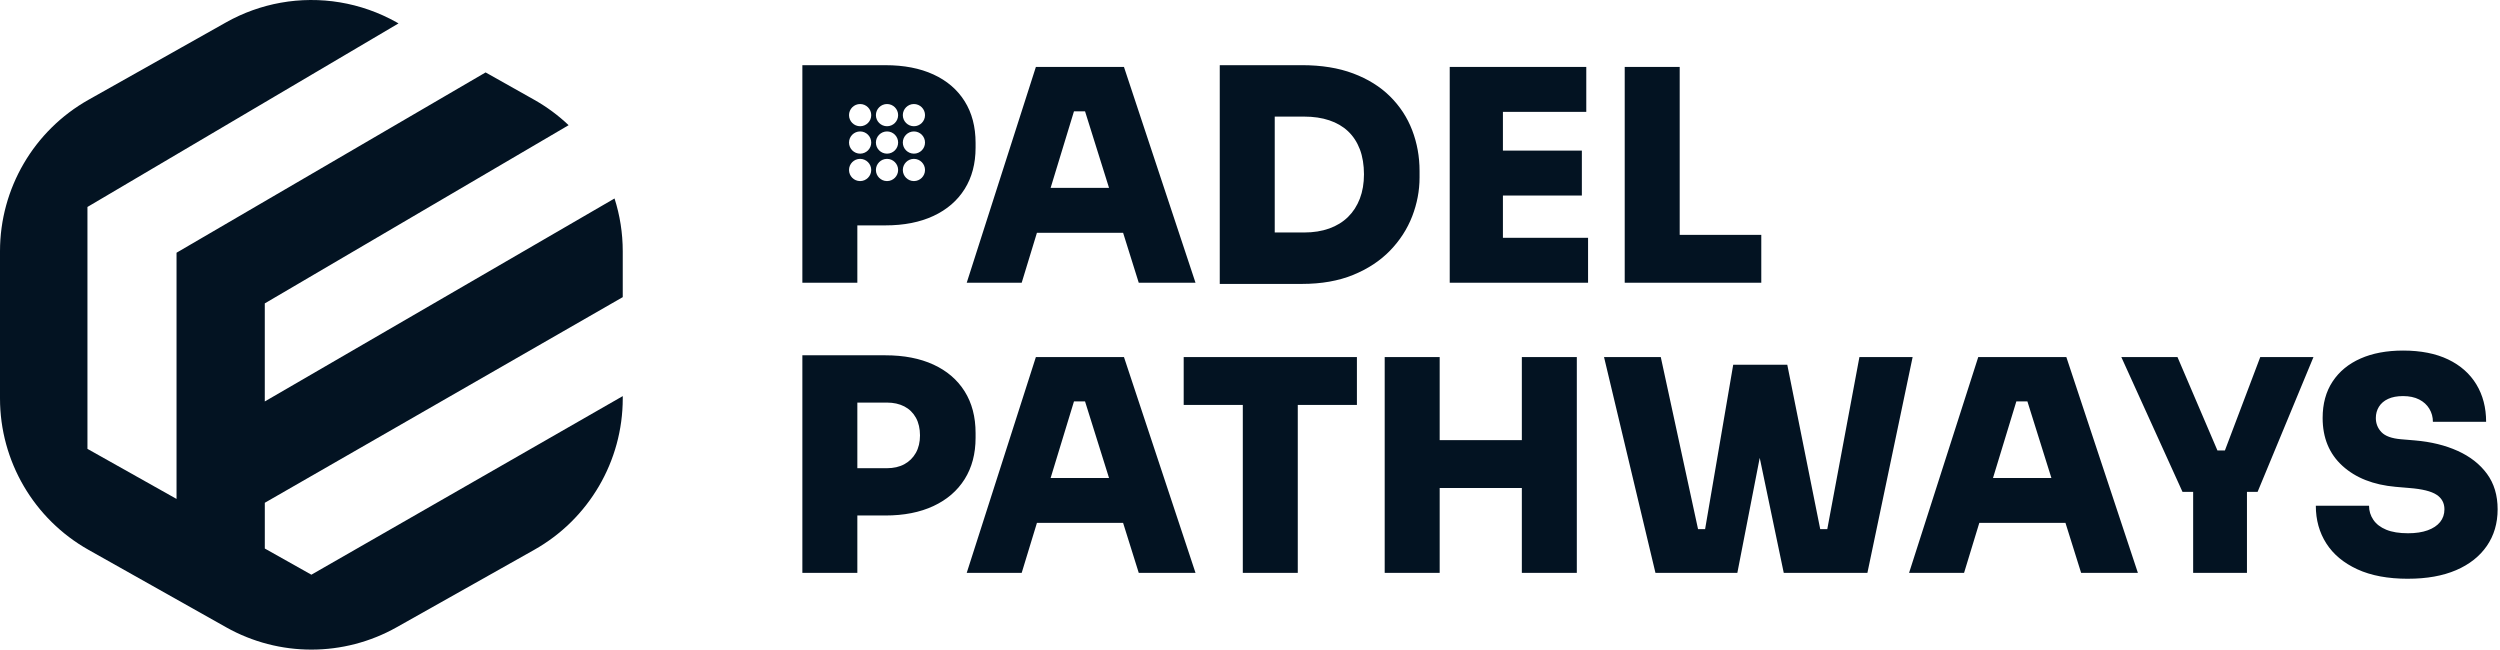
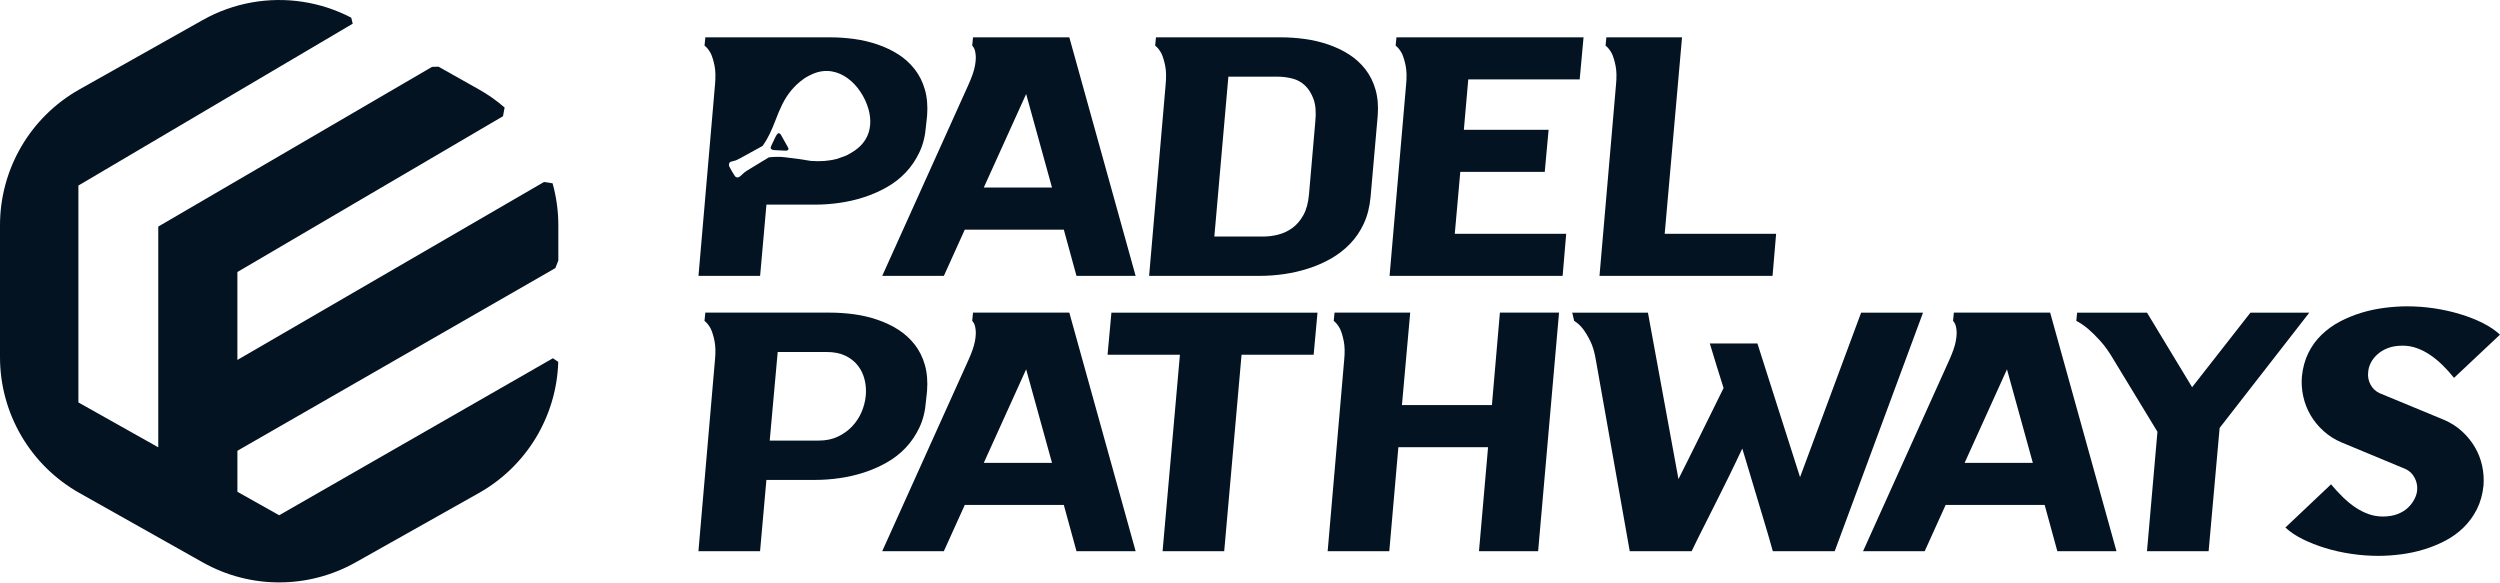
- <svg xmlns="http://www.w3.org/2000/svg" width="254" height="66" viewBox="0 0 254 66" fill="none">
-   <path d="M26.904 51.083V55.73L31.636 58.39L63.272 40.244V40.474C63.272 46.853 59.831 52.738 54.27 55.867L49.672 58.455L40.299 63.73C34.92 66.757 28.352 66.757 22.973 63.73L9.002 55.868C3.441 52.74 0 46.855 0 40.475V25.526C0 19.145 3.441 13.26 9.002 10.133L22.973 2.27C24.723 1.286 26.596 0.623 28.513 0.278C32.497 -0.437 36.669 0.228 40.299 2.27L40.489 2.378L36.382 4.802L8.885 21.027V45.605L17.936 50.691V25.677L45.115 9.822L49.337 7.358L54.269 10.133C55.555 10.857 56.728 11.727 57.772 12.719L54.002 14.93L26.902 30.825V40.789L62.437 20.165C62.982 21.873 63.271 23.68 63.271 25.526V30.189L26.902 51.083H26.904Z" fill="#031322" />
-   <path d="M244.15 35.617C245.953 35.617 247.478 35.919 248.73 36.519C249.982 37.12 250.938 37.965 251.599 39.056C252.259 40.148 252.589 41.414 252.589 42.855H247.183C247.183 42.375 247.064 41.934 246.822 41.533C246.582 41.132 246.237 40.817 245.786 40.587C245.335 40.357 244.79 40.242 244.148 40.242C243.547 40.242 243.042 40.338 242.632 40.528C242.221 40.718 241.911 40.984 241.7 41.324C241.49 41.665 241.385 42.045 241.385 42.465C241.385 43.026 241.575 43.507 241.955 43.906C242.335 44.307 242.996 44.547 243.938 44.627L245.35 44.746C246.991 44.886 248.443 45.241 249.704 45.812C250.966 46.382 251.956 47.159 252.677 48.139C253.397 49.12 253.759 50.322 253.759 51.742C253.759 53.163 253.393 54.406 252.662 55.467C251.931 56.528 250.89 57.348 249.539 57.929C248.188 58.509 246.561 58.8 244.66 58.8L244.658 58.802C242.616 58.802 240.899 58.482 239.508 57.841C238.117 57.2 237.064 56.324 236.354 55.213C235.643 54.102 235.288 52.825 235.288 51.384H240.694C240.694 51.904 240.838 52.38 241.13 52.81C241.42 53.241 241.855 53.577 242.436 53.817C243.016 54.058 243.758 54.179 244.658 54.179C245.439 54.179 246.104 54.078 246.655 53.878C247.205 53.678 247.627 53.397 247.917 53.036C248.207 52.675 248.354 52.245 248.354 51.745C248.354 51.104 248.084 50.609 247.543 50.258C247.002 49.907 246.091 49.683 244.811 49.583L243.398 49.462C241.136 49.261 239.333 48.552 237.992 47.33C236.651 46.108 235.98 44.487 235.98 42.465C235.98 41.023 236.315 39.791 236.987 38.772C237.658 37.75 238.604 36.969 239.826 36.428C241.048 35.887 242.49 35.617 244.15 35.617ZM89.959 36.098C91.841 36.098 93.468 36.413 94.839 37.044C96.21 37.675 97.266 38.581 98.008 39.762C98.748 40.944 99.119 42.354 99.119 43.996V44.477C99.119 46.098 98.748 47.501 98.008 48.682C97.266 49.864 96.209 50.773 94.839 51.413C93.467 52.054 91.84 52.374 89.959 52.374H87.106V58.202H81.52V36.098H89.959ZM121.464 58.202H115.697L114.107 53.126H105.352L103.804 58.202H98.219L105.245 36.278H114.195L121.464 58.202ZM137.862 41.143H131.854V58.202H126.269V41.143H120.263V36.278H137.862V41.143ZM146.271 44.717H154.619V36.278H160.205V58.202H154.619V49.582H146.271V58.202H140.685V36.278H146.271V44.717ZM172.521 53.757H173.239L176.094 37.059H181.588L184.934 53.757H185.652L188.917 36.278H194.323L189.728 58.202H181.229L178.788 46.516L176.514 58.202H168.194L162.969 36.278H168.735L172.521 53.757ZM217.209 58.202H211.442L209.852 53.126H201.097L199.549 58.202H193.962L200.99 36.278H209.94L217.209 58.202ZM225.292 45.769H226.05L229.642 36.278H235.048L229.372 49.973H228.291V58.202H222.824V49.973H221.742L215.526 36.278H221.232L225.292 45.769ZM106.744 48.562H112.677L110.24 40.783H109.116L106.744 48.562ZM202.489 48.562H208.422L205.984 40.783H204.861L202.489 48.562ZM87.106 47.57H90.108C90.789 47.57 91.38 47.435 91.88 47.165C92.379 46.895 92.77 46.509 93.052 46.008C93.332 45.508 93.472 44.917 93.472 44.236C93.472 43.555 93.332 42.935 93.052 42.434C92.772 41.934 92.381 41.552 91.88 41.293C91.379 41.034 90.788 40.902 90.108 40.902H87.106V47.57ZM132.274 6.621C134.256 6.621 135.993 6.901 137.485 7.463C138.977 8.024 140.224 8.8 141.225 9.79C142.225 10.78 142.977 11.927 143.477 13.229C143.976 14.53 144.227 15.912 144.227 17.372V18.032C144.227 19.373 143.976 20.691 143.477 21.982C142.976 23.273 142.225 24.434 141.225 25.466C140.224 26.497 138.977 27.319 137.485 27.929C135.994 28.54 134.256 28.846 132.274 28.846H123.927V6.621H132.274ZM89.959 6.623C91.841 6.623 93.468 6.937 94.839 7.567C96.211 8.198 97.266 9.104 98.008 10.286C98.749 11.467 99.119 12.879 99.119 14.521V15.001C99.119 16.622 98.749 18.026 98.008 19.206C97.266 20.388 96.211 21.299 94.839 21.939C93.468 22.579 91.841 22.899 89.959 22.899H87.106V28.727H81.52V6.623H89.959ZM121.464 28.727H115.697L114.107 23.65H105.352L103.804 28.727H98.219L105.245 6.803H114.195L121.464 28.727ZM161.166 11.366H152.697V15.302H160.717V19.866H152.697V24.162H161.347V28.727H147.292V6.803H161.166V11.366ZM170.657 23.861H178.947V28.727H165.071V6.803H170.657V23.861ZM129.513 23.62H132.515C133.455 23.62 134.3 23.484 135.052 23.215C135.802 22.945 136.439 22.554 136.959 22.043C137.479 21.533 137.88 20.913 138.16 20.182C138.44 19.451 138.58 18.625 138.58 17.704C138.58 16.783 138.44 15.897 138.16 15.166C137.88 14.435 137.479 13.825 136.959 13.334C136.437 12.843 135.802 12.473 135.052 12.223C134.302 11.972 133.455 11.847 132.515 11.847H129.513V23.62ZM106.744 19.086H112.677L110.24 11.308H109.116L106.744 19.086ZM87.388 16.141C86.766 16.141 86.26 16.648 86.26 17.27C86.26 17.891 86.766 18.398 87.388 18.398C88.011 18.398 88.516 17.891 88.517 17.27C88.517 16.648 88.01 16.141 87.388 16.141ZM90.121 16.141C89.499 16.141 88.992 16.648 88.992 17.27C88.992 17.891 89.499 18.398 90.121 18.398C90.743 18.398 91.25 17.891 91.25 17.27C91.25 16.648 90.743 16.141 90.121 16.141ZM92.853 16.141C92.232 16.141 91.727 16.648 91.727 17.27C91.727 17.891 92.232 18.398 92.853 18.398C93.477 18.398 93.982 17.891 93.982 17.27C93.982 16.648 93.475 16.141 92.853 16.141ZM87.388 13.354C86.766 13.354 86.26 13.862 86.26 14.483C86.26 15.105 86.766 15.611 87.388 15.611C88.011 15.611 88.517 15.107 88.517 14.483C88.516 13.86 88.01 13.354 87.388 13.354ZM90.121 13.354C89.499 13.355 88.992 13.862 88.992 14.483C88.992 15.105 89.499 15.611 90.121 15.611C90.743 15.611 91.25 15.107 91.25 14.483C91.25 13.86 90.743 13.354 90.121 13.354ZM92.853 13.354C92.232 13.355 91.727 13.862 91.727 14.483C91.727 15.105 92.232 15.611 92.853 15.611C93.477 15.611 93.982 15.107 93.982 14.483C93.982 13.86 93.475 13.354 92.853 13.354ZM87.388 10.569C86.766 10.569 86.26 11.076 86.26 11.698C86.26 12.32 86.766 12.826 87.388 12.826C88.011 12.826 88.517 12.322 88.517 11.698C88.517 11.075 88.01 10.569 87.388 10.569ZM90.121 10.569C89.499 10.569 88.992 11.076 88.992 11.698C88.992 12.32 89.499 12.826 90.121 12.826C90.743 12.826 91.25 12.322 91.25 11.698C91.25 11.075 90.743 10.569 90.121 10.569ZM92.853 10.569C92.232 10.569 91.727 11.076 91.727 11.698C91.727 12.32 92.232 12.826 92.853 12.826C93.477 12.826 93.982 12.322 93.982 11.698C93.982 11.075 93.475 10.569 92.853 10.569Z" fill="#031322" />
+ <svg xmlns="http://www.w3.org/2000/svg" id="Layer_2" data-name="Layer 2" viewBox="0 0 1798.09 418.9">
+   <defs>
+     <style>
+       .cls-1 {
+         fill: #031322;
+       }
+     </style>
+   </defs>
+   <g id="Layer_1-2" data-name="Layer 1">
+     <g>
+       <path class="cls-1" d="M170.75,324.22v29.49l30.04,16.88,196.89-112.93s2.43,1.6,3.84,2.63c-1.19,39.17-22.78,74.99-57.08,94.3l-29.18,16.42-59.49,33.47c-34.14,19.21-75.82,19.21-109.96,0l-88.67-49.9C21.84,334.73,0,297.38,0,256.89v-94.88c0-40.5,21.84-77.85,57.13-97.71L145.8,14.41c11.1-6.24,22.99-10.46,35.16-12.64,24.14-4.33,49.37-.68,71.66,10.94.22.99,1.07,4.32,1.07,4.32l-22.79,13.45L56.39,133.45v155.99l57.44,32.28v-158.76l172.51-100.63,24.4-14.24,4.65-.13,29.05,16.35c6.67,3.75,12.86,8.12,18.5,13.03-.29,1.77-1.17,6.26-1.17,6.26l-19.03,11.16-172,100.88v63.24l220.53-127.99s4.08.64,6.16.94c2.71,9.69,4.14,19.84,4.14,30.18v25.3l-2.11,5.5-228.71,131.4Z" />
+       <path class="cls-1" d="M696.47,61.09c2.5-5.54,4.09-10.12,4.75-13.75.66-3.63.79-6.56.4-8.81-.27-2.5-1.06-4.42-2.38-5.74l.59-5.94h69.26l47.69,171.57h-42.54l-9.1-33.24h-71.24l-15.04,33.24h-44.33l61.94-137.33ZM707.56,134.9h49.08l-18.6-67.28-30.47,67.28Z" />
+       <path class="cls-1" d="M826.48,198.42l11.87-137.33c.53-5.54.43-10.12-.3-13.75-.73-3.63-1.62-6.56-2.67-8.81-1.32-2.5-2.84-4.42-4.55-5.74l.59-5.94h89.64c5.8,0,11.61.4,17.41,1.19,5.8.79,11.41,2.11,16.82,3.96,5.41,1.85,10.39,4.22,14.94,7.12,4.55,2.9,8.48,6.47,11.77,10.69,3.3,4.22,5.74,9.1,7.32,14.64,1.58,5.54,2.11,11.81,1.58,18.8l-5.15,58.57c-.66,7.12-2.28,13.46-4.85,19-2.57,5.54-5.87,10.39-9.89,14.54-4.03,4.16-8.58,7.69-13.65,10.59-5.08,2.9-10.49,5.28-16.23,7.12-5.74,1.85-11.58,3.2-17.51,4.06-5.94.86-11.81,1.29-17.61,1.29h-79.55ZM908.61,170.12c3.56,0,7.16-.46,10.79-1.39,3.63-.92,6.99-2.5,10.09-4.75,3.1-2.24,5.74-5.31,7.92-9.2,2.18-3.89,3.53-8.87,4.06-14.94l4.55-52.44c.66-6.59.23-11.97-1.29-16.13-1.52-4.16-3.6-7.45-6.23-9.89-2.64-2.44-5.71-4.09-9.2-4.95-3.5-.86-7.02-1.29-10.59-1.29h-35.22l-10.09,114.97h35.22Z" />
+       <path class="cls-1" d="M1011.31,61.09c.53-5.54.43-10.12-.3-13.75-.73-3.63-1.62-6.56-2.67-8.81-1.32-2.5-2.84-4.42-4.55-5.74l.59-5.94h134.56l-2.77,30.28h-80.14l-3.17,36.21h60.95l-2.77,30.28h-60.75l-3.96,44.52h80.14l-2.57,30.28h-124.47l11.87-137.33Z" />
+       <path class="cls-1" d="M1162.29,61.09c.53-5.54.43-10.12-.3-13.75-.73-3.63-1.62-6.56-2.67-8.81-1.32-2.5-2.84-4.42-4.55-5.74l.59-5.94h54.42l-12.47,141.29h80.14l-2.57,30.28h-124.47l11.87-137.33Z" />
+       <path class="cls-1" d="M514.22,259.09c.53-5.54.43-10.12-.3-13.75-.73-3.63-1.62-6.56-2.67-8.81-1.32-2.5-2.84-4.42-4.55-5.74l.59-5.94h89.64c5.8,0,11.61.4,17.41,1.19,5.8.79,11.41,2.11,16.82,3.96,5.41,1.85,10.39,4.22,14.94,7.12,4.55,2.9,8.47,6.47,11.77,10.69,3.3,4.22,5.74,9.1,7.32,14.64,1.58,5.54,2.11,11.81,1.58,18.8l-.79,7.32c-.53,7.12-2.11,13.46-4.75,19-2.64,5.54-5.94,10.39-9.89,14.54-3.96,4.16-8.51,7.69-13.65,10.59-5.15,2.9-10.56,5.28-16.23,7.12-5.67,1.85-11.51,3.2-17.51,4.06-6,.86-11.84,1.29-17.51,1.29h-35.22l-4.55,51.25h-44.33l11.87-137.33ZM588.83,316.88c5.15,0,9.7-.92,13.65-2.77,3.96-1.85,7.39-4.29,10.29-7.32,2.9-3.03,5.18-6.46,6.83-10.29,1.65-3.82,2.67-7.72,3.07-11.67.4-3.96.13-7.85-.79-11.68-.92-3.82-2.54-7.22-4.85-10.19-2.31-2.97-5.31-5.34-9-7.12-3.7-1.78-8.18-2.67-13.46-2.67h-35.22l-5.74,63.72h35.22Z" />
+       <path class="cls-1" d="M696.47,259.09c2.5-5.54,4.09-10.12,4.75-13.75.66-3.63.79-6.56.4-8.81-.27-2.5-1.06-4.42-2.38-5.74l.59-5.94h69.26l47.69,171.57h-42.54l-9.1-33.24h-71.24l-15.04,33.24h-44.33l61.94-137.33ZM707.56,332.91h49.08l-18.6-67.28-30.47,67.28Z" />
+       <path class="cls-1" d="M796.6,255.14l2.77-30.28h148.22l-2.77,30.28h-51.85l-12.47,141.29h-44.33l12.47-141.29h-52.04Z" />
+       <path class="cls-1" d="M966.78,259.09c.53-5.54.43-10.12-.3-13.75-.73-3.63-1.62-6.56-2.67-8.81-1.32-2.5-2.84-4.42-4.55-5.74l.59-5.94h54.42l-5.94,66.49h64.71l5.74-66.49h42.54l-15.04,171.57h-42.54l6.53-74.8h-64.51l-6.53,74.8h-44.33l11.87-137.33Z" />
+       <path class="cls-1" d="M1130.83,224.86h54.42l21.96,119.72c2.37-4.75,4.68-9.37,6.93-13.85,2.24-4.48,4.62-9.27,7.12-14.35,2.5-5.08,5.24-10.62,8.21-16.62,2.97-6,6.36-12.89,10.19-20.68-1.58-5.01-3.2-10.16-4.85-15.44-1.65-5.27-3.33-10.82-5.05-16.62h34.23l30.67,96.17,43.93-118.33h44.52l-63.52,171.57h-44.52c-1.98-7.12-3.96-13.95-5.94-20.48s-3.86-12.79-5.64-18.8c-1.78-6-3.53-11.84-5.24-17.51-1.72-5.67-3.43-11.34-5.14-17.02-1.72,3.7-3.36,7.16-4.95,10.39-1.58,3.23-3.17,6.5-4.75,9.8-1.58,3.3-3.27,6.7-5.05,10.19-1.78,3.5-3.73,7.39-5.84,11.68-2.11,4.29-4.49,9-7.12,14.15-2.64,5.15-5.54,11.02-8.71,17.61h-44.52l-24.34-137.33c-.92-5.67-2.28-10.29-4.06-13.85s-3.53-6.46-5.24-8.71c-1.98-2.5-4.09-4.42-6.33-5.74l-1.39-5.94Z" />
+       <path class="cls-1" d="M1401.93,259.09c2.5-5.54,4.09-10.12,4.75-13.75.66-3.63.79-6.56.4-8.81-.27-2.5-1.06-4.42-2.38-5.74l.59-5.94h69.26l47.69,171.57h-42.54l-9.1-33.24h-71.24l-15.04,33.24h-44.33l61.94-137.33ZM1413.01,332.91h49.08l-18.6-67.28-30.47,67.28Z" />
+       <path class="cls-1" d="M1493.35,230.8l.59-5.94h50.26l32.45,53.63,41.95-53.63h42.35l-64.51,82.91-7.92,88.65h-44.33l7.52-85.88-31.27-51.45c-3.3-5.67-6.56-10.29-9.79-13.85-3.23-3.56-6.17-6.46-8.81-8.71-3.04-2.5-5.87-4.42-8.51-5.74Z" />
+       <path class="cls-1" d="M1711.61,282.84l45.91,19c5.01,2.11,9.4,4.88,13.16,8.31,3.76,3.43,6.86,7.22,9.3,11.38,2.44,4.16,4.19,8.61,5.24,13.36,1.05,4.75,1.39,9.57.99,14.45-.66,6.33-2.24,11.97-4.75,16.92-2.51,4.95-5.67,9.3-9.5,13.06-3.83,3.76-8.18,6.93-13.06,9.5-4.88,2.57-10.03,4.68-15.44,6.33-5.41,1.65-10.95,2.83-16.62,3.56-5.67.72-11.08,1.09-16.23,1.09-6.6,0-13.16-.5-19.69-1.48s-12.7-2.37-18.5-4.16c-5.81-1.78-11.18-3.89-16.13-6.33-4.95-2.44-9.14-5.24-12.57-8.41l32.85-31.07c2.77,3.3,5.61,6.37,8.51,9.2,2.9,2.84,5.87,5.28,8.9,7.32,3.03,2.05,6.2,3.66,9.5,4.85,3.3,1.19,6.73,1.78,10.29,1.78,4.09,0,7.65-.59,10.69-1.78,3.03-1.19,5.54-2.74,7.52-4.65,1.98-1.91,3.53-3.99,4.65-6.23,1.12-2.24,1.75-4.35,1.88-6.33.26-3.17-.37-6.17-1.88-9-1.52-2.84-3.73-4.91-6.63-6.23l-45.71-19c-5.01-2.11-9.4-4.88-13.16-8.31-3.76-3.43-6.86-7.22-9.3-11.38-2.44-4.16-4.19-8.64-5.24-13.46-1.06-4.81-1.38-9.6-.99-14.35.66-6.33,2.21-11.97,4.65-16.92,2.44-4.95,5.61-9.3,9.5-13.06,3.89-3.76,8.28-6.93,13.16-9.5,4.88-2.57,10.02-4.68,15.43-6.33,5.41-1.65,10.95-2.83,16.62-3.56,5.67-.72,11.08-1.09,16.23-1.09,6.73,0,13.32.49,19.79,1.48,6.46.99,12.63,2.37,18.5,4.16,5.87,1.78,11.25,3.89,16.13,6.33,4.88,2.44,9.04,5.24,12.47,8.41l-33.05,31.07c-2.64-3.3-5.41-6.36-8.31-9.2-2.9-2.84-5.87-5.27-8.91-7.32-3.04-2.04-6.2-3.66-9.5-4.85-3.3-1.19-6.73-1.78-10.29-1.78-4.09,0-7.65.59-10.69,1.78-3.04,1.19-5.58,2.74-7.62,4.65-2.05,1.91-3.6,3.96-4.65,6.13-1.06,2.18-1.65,4.32-1.78,6.43-.4,3.17.16,6.17,1.68,9,1.52,2.84,3.73,4.92,6.63,6.23Z" />
+       <g>
+         <path class="cls-1" d="M665.21,64.45c-1.58-5.54-4.03-10.42-7.32-14.64-3.3-4.22-7.22-7.78-11.77-10.69-4.55-2.9-9.53-5.27-14.94-7.12-5.41-1.85-11.02-3.17-16.82-3.96-5.81-.79-11.61-1.19-17.41-1.19h-89.64l-.59,5.94c1.71,1.32,3.23,3.23,4.55,5.74,1.05,2.25,1.95,5.18,2.67,8.81.72,3.63.82,8.21.3,13.75l-11.87,137.33h44.33l4.55-51.25h35.22c5.67,0,11.51-.43,17.51-1.29,6-.86,11.84-2.21,17.51-4.06,5.67-1.85,11.08-4.22,16.23-7.12,5.14-2.9,9.7-6.43,13.65-10.59,3.96-4.16,7.25-9,9.89-14.54,2.64-5.54,4.22-11.87,4.75-19l.79-7.32c.53-6.99,0-13.26-1.58-18.8ZM622.39,100.47c-2.52,4.02-6.07,7.12-10.2,9.44-1.54.86-2.92,1.79-4.56,2.36l-5.88,2.08c-5.67,1.37-11.01,1.91-18.49,1.39l-9.25-1.45-9.5-1.19c-3.88-.48-7.63-.32-11.54.08l-15.68,9.53c-3,1.82-3.9,3.58-5.68,4.58-1.17.66-2.41.31-3.09-.71-1.49-2.24-2.81-4.49-4-6.9-.65-1.32-.1-3.05,1.34-3.43l3.39-.9,3.24-1.59,16.01-8.81c4.11-5.8,6.79-11.97,9.29-18.53,1.48-3.88,2.99-7.59,4.83-11.33,3.63-7.37,8.82-13.76,15.59-18.48,2.08-1.45,4.23-2.55,6.52-3.52,18.51-7.84,35.03,8.13,39.95,25.53,2.06,7.28,1.79,15.35-2.27,21.82Z" />
+         <path class="cls-1" d="M561.53,96.71c-.24-.43-.83-.8-1.23-.89-1.15-.24-2.15,1.81-2.84,3.27l-2.76,5.81c-.27.57-.61,1.49-.24,2.03.48.7,1.5.98,2.39,1.03l8.31.42c.78.04,1.77-.36,1.96-1.13.07-.28-.17-.9-.33-1.17l-5.26-9.36Z" />
+       </g>
+     </g>
+   </g>
</svg>
